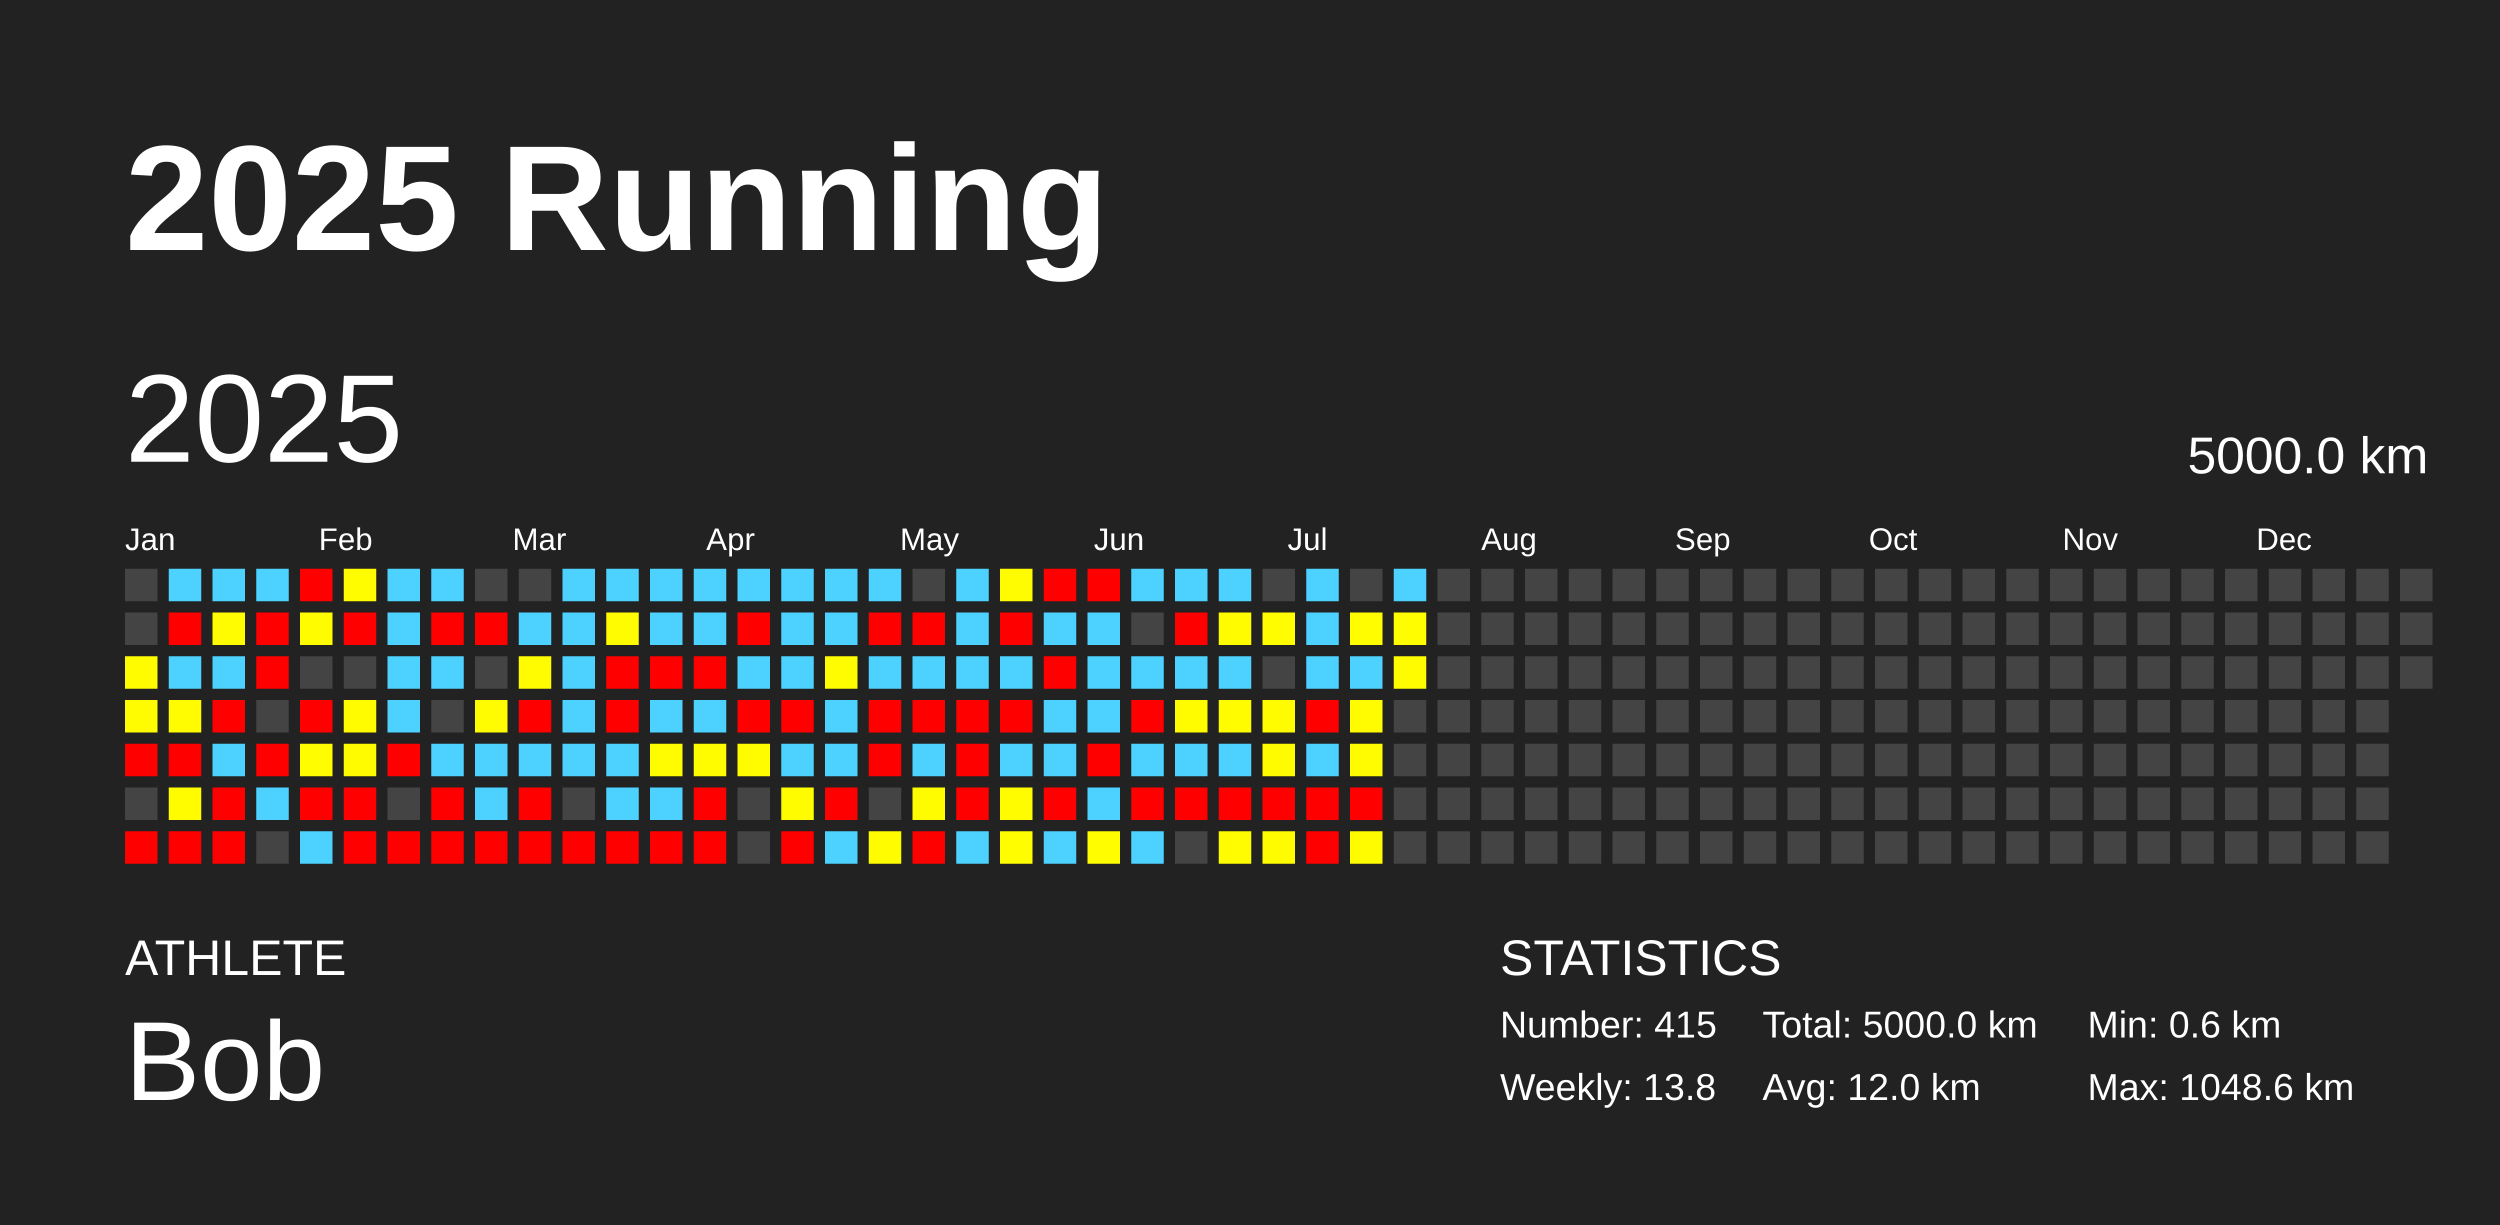
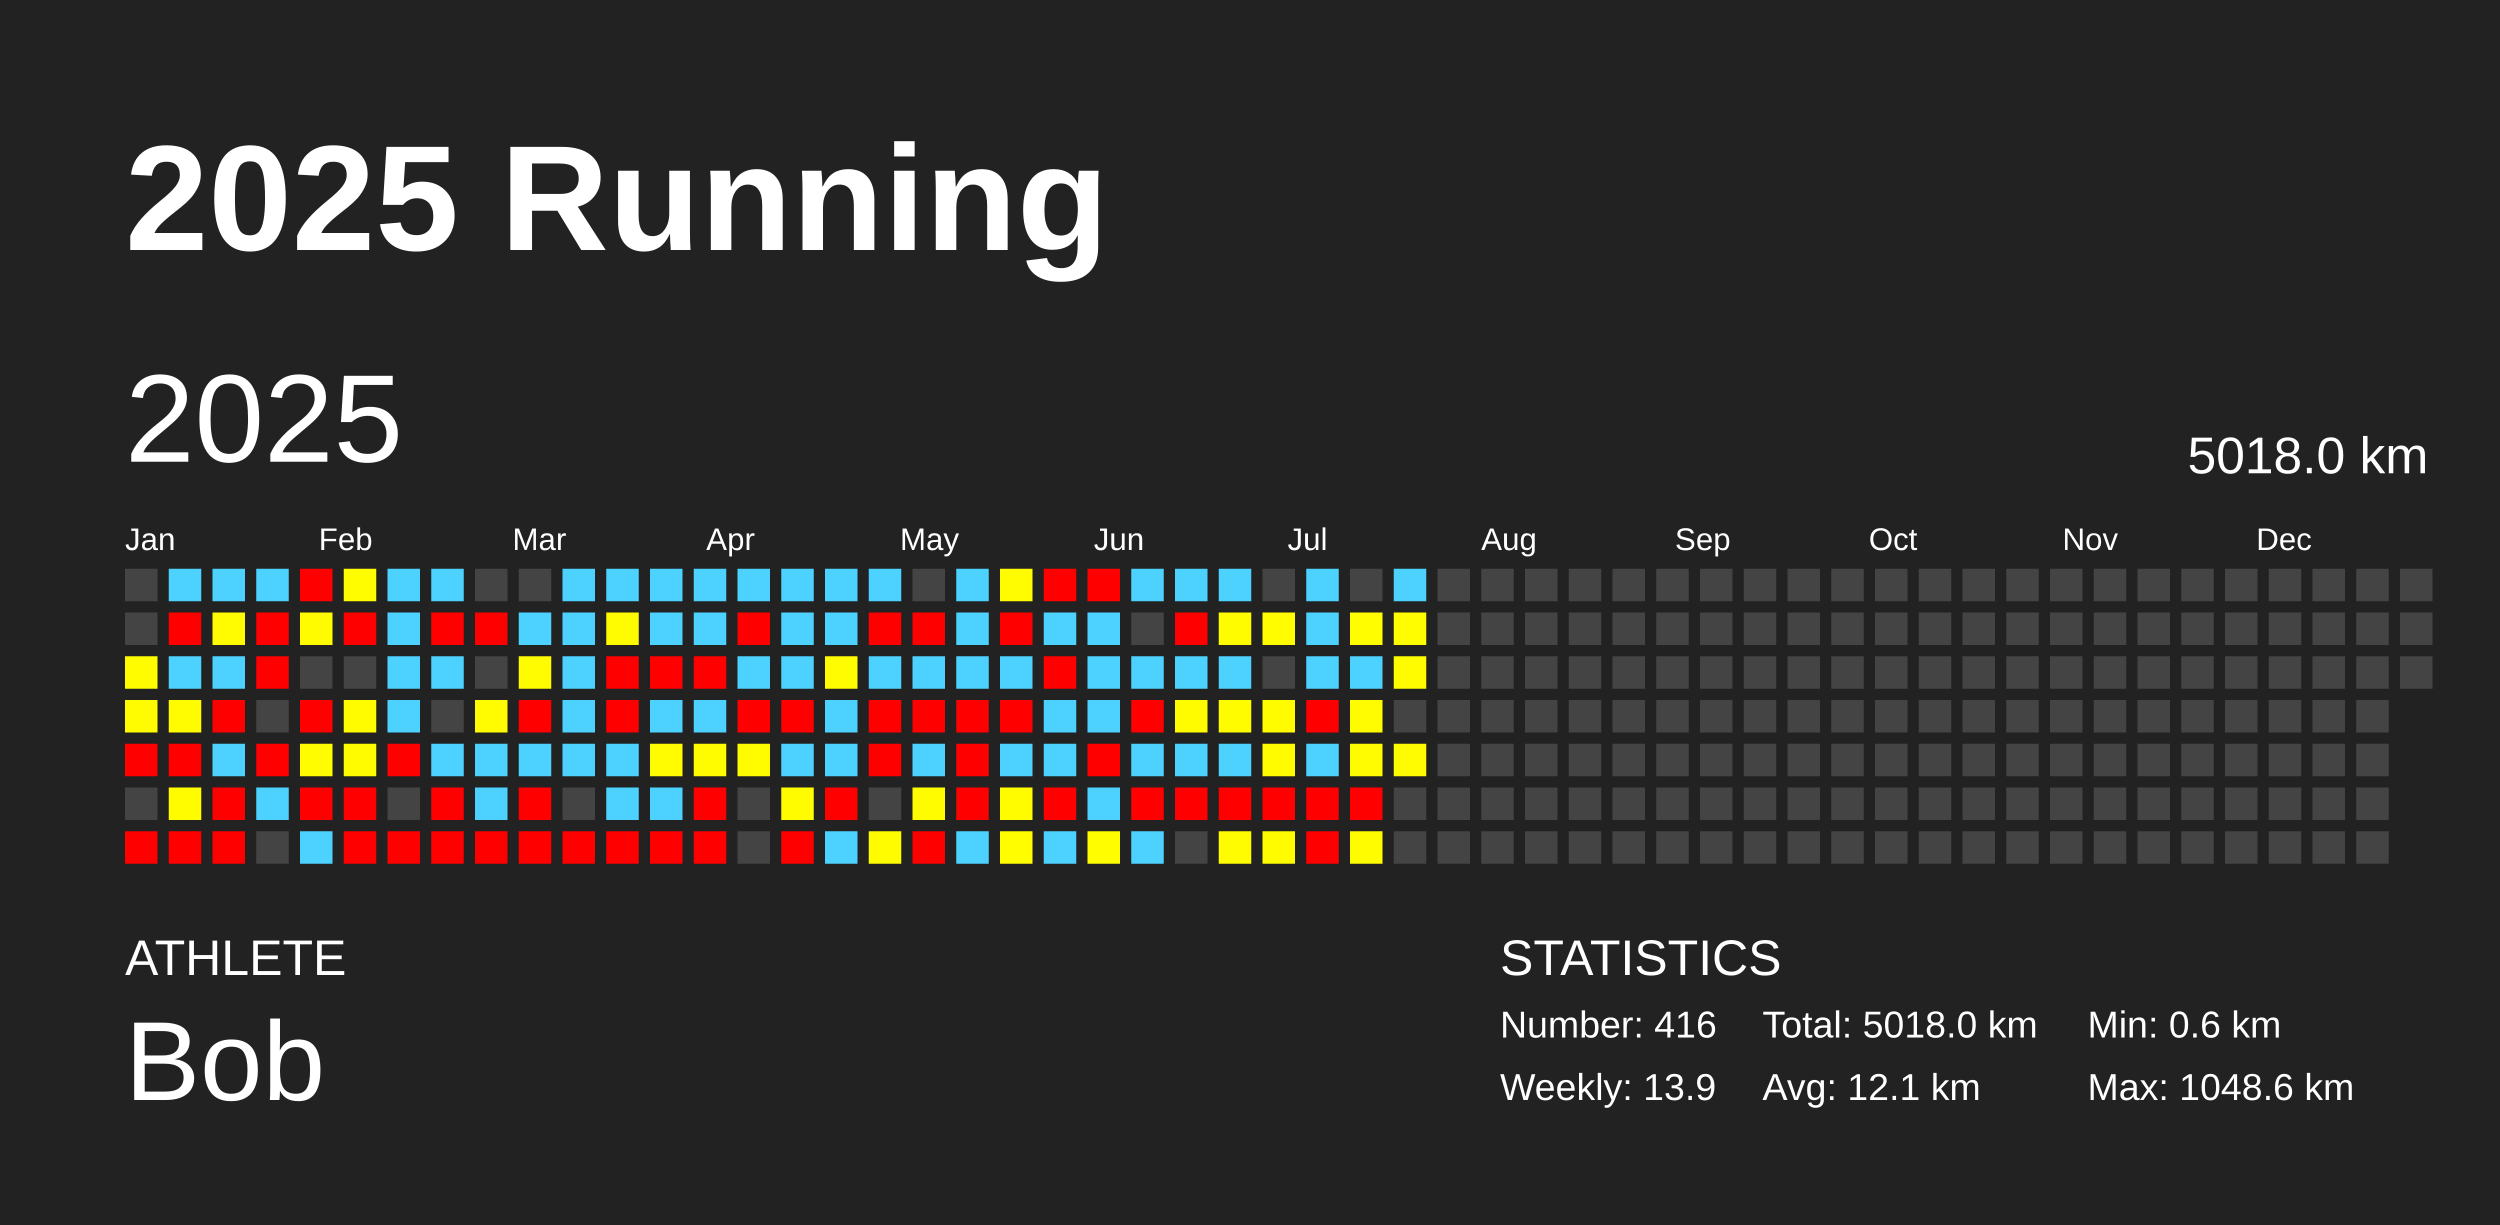
<svg xmlns="http://www.w3.org/2000/svg" baseProfile="full" height="98mm" version="1.1" viewBox="0,0,200,98" width="200mm">
  <defs />
  <rect fill="#222222" height="98" width="200" x="0" y="0" />
  <text fill="#FFFFFF" style="font-size:12px; font-family:Arial; font-weight:bold;" x="10" y="20">2025 Running</text>
  <text fill="#FFFFFF" style="font-size:4px; font-family:Arial" x="10" y="78">ATHLETE</text>
  <text fill="#FFFFFF" style="font-size:9px; font-family:Arial" x="10" y="88">Bob</text>
  <text fill="#FFFFFF" style="font-size:4px; font-family:Arial" x="120" y="78">STATISTICS</text>
-   <text fill="#FFFFFF" style="font-size:3px; font-family:Arial" x="120" y="83">Number: 415</text>
-   <text fill="#FFFFFF" style="font-size:3px; font-family:Arial" x="120" y="88">Weekly: 13.8</text>
-   <text fill="#FFFFFF" style="font-size:3px; font-family:Arial" x="141" y="83">Total: 5000.0 km</text>
-   <text fill="#FFFFFF" style="font-size:3px; font-family:Arial" x="141" y="88">Avg: 12.0 km</text>
+   <text fill="#FFFFFF" style="font-size:3px; font-family:Arial" x="120" y="83">Number: 416</text>
+   <text fill="#FFFFFF" style="font-size:3px; font-family:Arial" x="120" y="88">Weekly: 13.9</text>
+   <text fill="#FFFFFF" style="font-size:3px; font-family:Arial" x="141" y="83">Total: 5018.0 km</text>
+   <text fill="#FFFFFF" style="font-size:3px; font-family:Arial" x="141" y="88">Avg: 12.1 km</text>
  <text fill="#FFFFFF" style="font-size:3px; font-family:Arial" x="167" y="83">Min: 0.6 km</text>
  <text fill="#FFFFFF" style="font-size:3px; font-family:Arial" x="167" y="88">Max: 1048.6 km</text>
  <text dominant-baseline="hanging" fill="#FFFFFF" style="font-size:10.0px; font-family:Arial;" x="10" y="30">2025</text>
-   <text dominant-baseline="hanging" fill="#FFFFFF" style="font-size:4.125px; font-family:Arial;" x="175" y="35">5000.0 km</text>
+   <text dominant-baseline="hanging" fill="#FFFFFF" style="font-size:4.125px; font-family:Arial;" x="175" y="35">5018.0 km</text>
  <text fill="#FFFFFF" style="font-size:2.5px; font-family:Arial" x="10.0" y="44">Jan</text>
  <text fill="#FFFFFF" style="font-size:2.5px; font-family:Arial" x="25.5" y="44">Feb</text>
  <text fill="#FFFFFF" style="font-size:2.5px; font-family:Arial" x="41.0" y="44">Mar</text>
  <text fill="#FFFFFF" style="font-size:2.5px; font-family:Arial" x="56.5" y="44">Apr</text>
  <text fill="#FFFFFF" style="font-size:2.5px; font-family:Arial" x="72.0" y="44">May</text>
  <text fill="#FFFFFF" style="font-size:2.5px; font-family:Arial" x="87.5" y="44">Jun</text>
  <text fill="#FFFFFF" style="font-size:2.5px; font-family:Arial" x="103.0" y="44">Jul</text>
  <text fill="#FFFFFF" style="font-size:2.5px; font-family:Arial" x="118.5" y="44">Aug</text>
  <text fill="#FFFFFF" style="font-size:2.5px; font-family:Arial" x="134.0" y="44">Sep</text>
  <text fill="#FFFFFF" style="font-size:2.5px; font-family:Arial" x="149.5" y="44">Oct</text>
  <text fill="#FFFFFF" style="font-size:2.5px; font-family:Arial" x="165.0" y="44">Nov</text>
  <text fill="#FFFFFF" style="font-size:2.5px; font-family:Arial" x="180.5" y="44">Dec</text>
  <rect fill="#444444" height="2.6" width="2.6" x="10.0" y="45.5" />
  <rect fill="#444444" height="2.6" width="2.6" x="10.0" y="49.0" />
  <rect fill="#fffc00" height="2.6" width="2.6" x="10.0" y="52.5" />
  <rect fill="#fffb00" height="2.6" width="2.6" x="10.0" y="56.0" />
  <rect fill="red" height="2.6" width="2.6" x="10.0" y="59.5" />
  <rect fill="#444444" height="2.6" width="2.6" x="10.0" y="63.0" />
  <rect fill="red" height="2.6" width="2.6" x="10.0" y="66.5" />
  <rect fill="#4dd2ff" height="2.6" width="2.6" x="13.5" y="45.5" />
  <rect fill="red" height="2.6" width="2.6" x="13.5" y="49.0" />
  <rect fill="#4dd2ff" height="2.6" width="2.6" x="13.5" y="52.5" />
  <rect fill="#fffb00" height="2.6" width="2.6" x="13.5" y="56.0" />
  <rect fill="red" height="2.6" width="2.6" x="13.5" y="59.5" />
  <rect fill="#fffc00" height="2.6" width="2.6" x="13.5" y="63.0" />
  <rect fill="red" height="2.6" width="2.6" x="13.5" y="66.5" />
  <rect fill="#4dd2ff" height="2.6" width="2.6" x="17.0" y="45.5" />
  <rect fill="#fffb00" height="2.6" width="2.6" x="17.0" y="49.0" />
  <rect fill="#4dd2ff" height="2.6" width="2.6" x="17.0" y="52.5" />
  <rect fill="red" height="2.6" width="2.6" x="17.0" y="56.0" />
  <rect fill="#4dd2ff" height="2.6" width="2.6" x="17.0" y="59.5" />
  <rect fill="red" height="2.6" width="2.6" x="17.0" y="63.0" />
  <rect fill="red" height="2.6" width="2.6" x="17.0" y="66.5" />
  <rect fill="#4dd2ff" height="2.6" width="2.6" x="20.5" y="45.5" />
  <rect fill="red" height="2.6" width="2.6" x="20.5" y="49.0" />
  <rect fill="red" height="2.6" width="2.6" x="20.5" y="52.5" />
  <rect fill="#444444" height="2.6" width="2.6" x="20.5" y="56.0" />
  <rect fill="red" height="2.6" width="2.6" x="20.5" y="59.5" />
  <rect fill="#4dd2ff" height="2.6" width="2.6" x="20.5" y="63.0" />
  <rect fill="#444444" height="2.6" width="2.6" x="20.5" y="66.5" />
  <rect fill="red" height="2.6" width="2.6" x="24.0" y="45.5" />
  <rect fill="#fffc00" height="2.6" width="2.6" x="24.0" y="49.0" />
  <rect fill="#444444" height="2.6" width="2.6" x="24.0" y="52.5" />
  <rect fill="red" height="2.6" width="2.6" x="24.0" y="56.0" />
  <rect fill="#fffd00" height="2.6" width="2.6" x="24.0" y="59.5" />
  <rect fill="red" height="2.6" width="2.6" x="24.0" y="63.0" />
  <rect fill="#4dd2ff" height="2.6" width="2.6" x="24.0" y="66.5" />
  <rect fill="#fffd00" height="2.6" width="2.6" x="27.5" y="45.5" />
  <rect fill="red" height="2.6" width="2.6" x="27.5" y="49.0" />
  <rect fill="#444444" height="2.6" width="2.6" x="27.5" y="52.5" />
  <rect fill="#fffc00" height="2.6" width="2.6" x="27.5" y="56.0" />
  <rect fill="#fffc00" height="2.6" width="2.6" x="27.5" y="59.5" />
  <rect fill="red" height="2.6" width="2.6" x="27.5" y="63.0" />
  <rect fill="red" height="2.6" width="2.6" x="27.5" y="66.5" />
  <rect fill="#4dd2ff" height="2.6" width="2.6" x="31.0" y="45.5" />
  <rect fill="#4dd2ff" height="2.6" width="2.6" x="31.0" y="49.0" />
  <rect fill="#4dd2ff" height="2.6" width="2.6" x="31.0" y="52.5" />
  <rect fill="#4dd2ff" height="2.6" width="2.6" x="31.0" y="56.0" />
  <rect fill="red" height="2.6" width="2.6" x="31.0" y="59.5" />
  <rect fill="#444444" height="2.6" width="2.6" x="31.0" y="63.0" />
  <rect fill="red" height="2.6" width="2.6" x="31.0" y="66.5" />
  <rect fill="#4dd2ff" height="2.6" width="2.6" x="34.5" y="45.5" />
  <rect fill="red" height="2.6" width="2.6" x="34.5" y="49.0" />
  <rect fill="#4dd2ff" height="2.6" width="2.6" x="34.5" y="52.5" />
  <rect fill="#444444" height="2.6" width="2.6" x="34.5" y="56.0" />
  <rect fill="#4dd2ff" height="2.6" width="2.6" x="34.5" y="59.5" />
  <rect fill="red" height="2.6" width="2.6" x="34.5" y="63.0" />
  <rect fill="red" height="2.6" width="2.6" x="34.5" y="66.5" />
  <rect fill="#444444" height="2.6" width="2.6" x="38.0" y="45.5" />
  <rect fill="red" height="2.6" width="2.6" x="38.0" y="49.0" />
  <rect fill="#444444" height="2.6" width="2.6" x="38.0" y="52.5" />
  <rect fill="#fffb00" height="2.6" width="2.6" x="38.0" y="56.0" />
  <rect fill="#4dd2ff" height="2.6" width="2.6" x="38.0" y="59.5" />
  <rect fill="#4dd2ff" height="2.6" width="2.6" x="38.0" y="63.0" />
  <rect fill="red" height="2.6" width="2.6" x="38.0" y="66.5" />
  <rect fill="#444444" height="2.6" width="2.6" x="41.5" y="45.5" />
  <rect fill="#4dd2ff" height="2.6" width="2.6" x="41.5" y="49.0" />
  <rect fill="#fffb00" height="2.6" width="2.6" x="41.5" y="52.5" />
  <rect fill="red" height="2.6" width="2.6" x="41.5" y="56.0" />
  <rect fill="#4dd2ff" height="2.6" width="2.6" x="41.5" y="59.5" />
  <rect fill="red" height="2.6" width="2.6" x="41.5" y="63.0" />
  <rect fill="red" height="2.6" width="2.6" x="41.5" y="66.5" />
  <rect fill="#4dd2ff" height="2.6" width="2.6" x="45.0" y="45.5" />
  <rect fill="#4dd2ff" height="2.6" width="2.6" x="45.0" y="49.0" />
  <rect fill="#4dd2ff" height="2.6" width="2.6" x="45.0" y="52.5" />
  <rect fill="#4dd2ff" height="2.6" width="2.6" x="45.0" y="56.0" />
  <rect fill="#4dd2ff" height="2.6" width="2.6" x="45.0" y="59.5" />
  <rect fill="#444444" height="2.6" width="2.6" x="45.0" y="63.0" />
  <rect fill="red" height="2.6" width="2.6" x="45.0" y="66.5" />
  <rect fill="#4dd2ff" height="2.6" width="2.6" x="48.5" y="45.5" />
  <rect fill="#fffb00" height="2.6" width="2.6" x="48.5" y="49.0" />
  <rect fill="red" height="2.6" width="2.6" x="48.5" y="52.5" />
  <rect fill="red" height="2.6" width="2.6" x="48.5" y="56.0" />
  <rect fill="#4dd2ff" height="2.6" width="2.6" x="48.5" y="59.5" />
  <rect fill="#4dd2ff" height="2.6" width="2.6" x="48.5" y="63.0" />
  <rect fill="red" height="2.6" width="2.6" x="48.5" y="66.5" />
  <rect fill="#4dd2ff" height="2.6" width="2.6" x="52.0" y="45.5" />
  <rect fill="#4dd2ff" height="2.6" width="2.6" x="52.0" y="49.0" />
  <rect fill="red" height="2.6" width="2.6" x="52.0" y="52.5" />
  <rect fill="#4dd2ff" height="2.6" width="2.6" x="52.0" y="56.0" />
  <rect fill="#fffb00" height="2.6" width="2.6" x="52.0" y="59.5" />
  <rect fill="#4dd2ff" height="2.6" width="2.6" x="52.0" y="63.0" />
  <rect fill="red" height="2.6" width="2.6" x="52.0" y="66.5" />
  <rect fill="#4dd2ff" height="2.6" width="2.6" x="55.5" y="45.5" />
  <rect fill="#4dd2ff" height="2.6" width="2.6" x="55.5" y="49.0" />
  <rect fill="red" height="2.6" width="2.6" x="55.5" y="52.5" />
  <rect fill="#4dd2ff" height="2.6" width="2.6" x="55.5" y="56.0" />
  <rect fill="#fffc00" height="2.6" width="2.6" x="55.5" y="59.5" />
  <rect fill="red" height="2.6" width="2.6" x="55.5" y="63.0" />
  <rect fill="red" height="2.6" width="2.6" x="55.5" y="66.5" />
  <rect fill="#4dd2ff" height="2.6" width="2.6" x="59.0" y="45.5" />
  <rect fill="red" height="2.6" width="2.6" x="59.0" y="49.0" />
  <rect fill="#4dd2ff" height="2.6" width="2.6" x="59.0" y="52.5" />
  <rect fill="red" height="2.6" width="2.6" x="59.0" y="56.0" />
  <rect fill="#fffc00" height="2.6" width="2.6" x="59.0" y="59.5" />
  <rect fill="#444444" height="2.6" width="2.6" x="59.0" y="63.0" />
  <rect fill="#444444" height="2.6" width="2.6" x="59.0" y="66.5" />
  <rect fill="#4dd2ff" height="2.6" width="2.6" x="62.5" y="45.5" />
  <rect fill="#4dd2ff" height="2.6" width="2.6" x="62.5" y="49.0" />
  <rect fill="#4dd2ff" height="2.6" width="2.6" x="62.5" y="52.5" />
  <rect fill="red" height="2.6" width="2.6" x="62.5" y="56.0" />
  <rect fill="#4dd2ff" height="2.6" width="2.6" x="62.5" y="59.5" />
  <rect fill="#fffc00" height="2.6" width="2.6" x="62.5" y="63.0" />
  <rect fill="red" height="2.6" width="2.6" x="62.5" y="66.5" />
  <rect fill="#4dd2ff" height="2.6" width="2.6" x="66.0" y="45.5" />
  <rect fill="#4dd2ff" height="2.6" width="2.6" x="66.0" y="49.0" />
  <rect fill="#fffb00" height="2.6" width="2.6" x="66.0" y="52.5" />
  <rect fill="#4dd2ff" height="2.6" width="2.6" x="66.0" y="56.0" />
  <rect fill="#4dd2ff" height="2.6" width="2.6" x="66.0" y="59.5" />
  <rect fill="red" height="2.6" width="2.6" x="66.0" y="63.0" />
  <rect fill="#4dd2ff" height="2.6" width="2.6" x="66.0" y="66.5" />
  <rect fill="#4dd2ff" height="2.6" width="2.6" x="69.5" y="45.5" />
  <rect fill="red" height="2.6" width="2.6" x="69.5" y="49.0" />
  <rect fill="#4dd2ff" height="2.6" width="2.6" x="69.5" y="52.5" />
  <rect fill="red" height="2.6" width="2.6" x="69.5" y="56.0" />
  <rect fill="red" height="2.6" width="2.6" x="69.5" y="59.5" />
  <rect fill="#444444" height="2.6" width="2.6" x="69.5" y="63.0" />
  <rect fill="#fffc00" height="2.6" width="2.6" x="69.5" y="66.5" />
  <rect fill="#444444" height="2.6" width="2.6" x="73.0" y="45.5" />
  <rect fill="red" height="2.6" width="2.6" x="73.0" y="49.0" />
  <rect fill="#4dd2ff" height="2.6" width="2.6" x="73.0" y="52.5" />
  <rect fill="red" height="2.6" width="2.6" x="73.0" y="56.0" />
  <rect fill="#4dd2ff" height="2.6" width="2.6" x="73.0" y="59.5" />
  <rect fill="#fffc00" height="2.6" width="2.6" x="73.0" y="63.0" />
  <rect fill="red" height="2.6" width="2.6" x="73.0" y="66.5" />
  <rect fill="#4dd2ff" height="2.6" width="2.6" x="76.5" y="45.5" />
  <rect fill="#4dd2ff" height="2.6" width="2.6" x="76.5" y="49.0" />
  <rect fill="#4dd2ff" height="2.6" width="2.6" x="76.5" y="52.5" />
  <rect fill="red" height="2.6" width="2.6" x="76.5" y="56.0" />
  <rect fill="red" height="2.6" width="2.6" x="76.5" y="59.5" />
  <rect fill="red" height="2.6" width="2.6" x="76.5" y="63.0" />
  <rect fill="#4dd2ff" height="2.6" width="2.6" x="76.5" y="66.5" />
  <rect fill="#fffb00" height="2.6" width="2.6" x="80.0" y="45.5" />
  <rect fill="red" height="2.6" width="2.6" x="80.0" y="49.0" />
  <rect fill="#4dd2ff" height="2.6" width="2.6" x="80.0" y="52.5" />
  <rect fill="red" height="2.6" width="2.6" x="80.0" y="56.0" />
  <rect fill="#4dd2ff" height="2.6" width="2.6" x="80.0" y="59.5" />
  <rect fill="#fffc00" height="2.6" width="2.6" x="80.0" y="63.0" />
  <rect fill="#fffd00" height="2.6" width="2.6" x="80.0" y="66.5" />
  <rect fill="red" height="2.6" width="2.6" x="83.5" y="45.5" />
  <rect fill="#4dd2ff" height="2.6" width="2.6" x="83.5" y="49.0" />
  <rect fill="red" height="2.6" width="2.6" x="83.5" y="52.5" />
  <rect fill="#4dd2ff" height="2.6" width="2.6" x="83.5" y="56.0" />
  <rect fill="#4dd2ff" height="2.6" width="2.6" x="83.5" y="59.5" />
  <rect fill="red" height="2.6" width="2.6" x="83.5" y="63.0" />
  <rect fill="#4dd2ff" height="2.6" width="2.6" x="83.5" y="66.5" />
  <rect fill="red" height="2.6" width="2.6" x="87.0" y="45.5" />
  <rect fill="#4dd2ff" height="2.6" width="2.6" x="87.0" y="49.0" />
  <rect fill="#4dd2ff" height="2.6" width="2.6" x="87.0" y="52.5" />
  <rect fill="#4dd2ff" height="2.6" width="2.6" x="87.0" y="56.0" />
  <rect fill="red" height="2.6" width="2.6" x="87.0" y="59.5" />
  <rect fill="#4dd2ff" height="2.6" width="2.6" x="87.0" y="63.0" />
  <rect fill="#fffd00" height="2.6" width="2.6" x="87.0" y="66.5" />
  <rect fill="#4dd2ff" height="2.6" width="2.6" x="90.5" y="45.5" />
  <rect fill="#444444" height="2.6" width="2.6" x="90.5" y="49.0" />
  <rect fill="#4dd2ff" height="2.6" width="2.6" x="90.5" y="52.5" />
  <rect fill="red" height="2.6" width="2.6" x="90.5" y="56.0" />
  <rect fill="#4dd2ff" height="2.6" width="2.6" x="90.5" y="59.5" />
  <rect fill="red" height="2.6" width="2.6" x="90.5" y="63.0" />
  <rect fill="#4dd2ff" height="2.6" width="2.6" x="90.5" y="66.5" />
  <rect fill="#4dd2ff" height="2.6" width="2.6" x="94.0" y="45.5" />
  <rect fill="red" height="2.6" width="2.6" x="94.0" y="49.0" />
  <rect fill="#4dd2ff" height="2.6" width="2.6" x="94.0" y="52.5" />
  <rect fill="#fffc00" height="2.6" width="2.6" x="94.0" y="56.0" />
  <rect fill="#4dd2ff" height="2.6" width="2.6" x="94.0" y="59.5" />
  <rect fill="red" height="2.6" width="2.6" x="94.0" y="63.0" />
  <rect fill="#444444" height="2.6" width="2.6" x="94.0" y="66.5" />
  <rect fill="#4dd2ff" height="2.6" width="2.6" x="97.5" y="45.5" />
  <rect fill="#fffc00" height="2.6" width="2.6" x="97.5" y="49.0" />
  <rect fill="#4dd2ff" height="2.6" width="2.6" x="97.5" y="52.5" />
  <rect fill="#fffc00" height="2.6" width="2.6" x="97.5" y="56.0" />
  <rect fill="#4dd2ff" height="2.6" width="2.6" x="97.5" y="59.5" />
  <rect fill="red" height="2.6" width="2.6" x="97.5" y="63.0" />
  <rect fill="#fffb00" height="2.6" width="2.6" x="97.5" y="66.5" />
  <rect fill="#444444" height="2.6" width="2.6" x="101.0" y="45.5" />
  <rect fill="#fffd00" height="2.6" width="2.6" x="101.0" y="49.0" />
  <rect fill="#444444" height="2.6" width="2.6" x="101.0" y="52.5" />
  <rect fill="#fffc00" height="2.6" width="2.6" x="101.0" y="56.0" />
  <rect fill="#fffc00" height="2.6" width="2.6" x="101.0" y="59.5" />
  <rect fill="red" height="2.6" width="2.6" x="101.0" y="63.0" />
  <rect fill="#fffc00" height="2.6" width="2.6" x="101.0" y="66.5" />
  <rect fill="#4dd2ff" height="2.6" width="2.6" x="104.5" y="45.5" />
  <rect fill="#4dd2ff" height="2.6" width="2.6" x="104.5" y="49.0" />
  <rect fill="#4dd2ff" height="2.6" width="2.6" x="104.5" y="52.5" />
  <rect fill="red" height="2.6" width="2.6" x="104.5" y="56.0" />
  <rect fill="#4dd2ff" height="2.6" width="2.6" x="104.5" y="59.5" />
  <rect fill="red" height="2.6" width="2.6" x="104.5" y="63.0" />
  <rect fill="red" height="2.6" width="2.6" x="104.5" y="66.5" />
  <rect fill="#444444" height="2.6" width="2.6" x="108.0" y="45.5" />
  <rect fill="#fffd00" height="2.6" width="2.6" x="108.0" y="49.0" />
  <rect fill="#4dd2ff" height="2.6" width="2.6" x="108.0" y="52.5" />
  <rect fill="#fffb00" height="2.6" width="2.6" x="108.0" y="56.0" />
  <rect fill="#fffb00" height="2.6" width="2.6" x="108.0" y="59.5" />
  <rect fill="red" height="2.6" width="2.6" x="108.0" y="63.0" />
  <rect fill="#fffc00" height="2.6" width="2.6" x="108.0" y="66.5" />
  <rect fill="#4dd2ff" height="2.6" width="2.6" x="111.5" y="45.5" />
  <rect fill="#fffd00" height="2.6" width="2.6" x="111.5" y="49.0" />
  <rect fill="#fffc00" height="2.6" width="2.6" x="111.5" y="52.5" />
  <rect fill="#444444" height="2.6" width="2.6" x="111.5" y="56.0" />
-   <rect fill="#444444" height="2.6" width="2.6" x="111.5" y="59.5" />
+   <rect fill="#fffb00" height="2.6" width="2.6" x="111.5" y="59.5" />
  <rect fill="#444444" height="2.6" width="2.6" x="111.5" y="63.0" />
  <rect fill="#444444" height="2.6" width="2.6" x="111.5" y="66.5" />
  <rect fill="#444444" height="2.6" width="2.6" x="115.0" y="45.5" />
  <rect fill="#444444" height="2.6" width="2.6" x="115.0" y="49.0" />
  <rect fill="#444444" height="2.6" width="2.6" x="115.0" y="52.5" />
  <rect fill="#444444" height="2.6" width="2.6" x="115.0" y="56.0" />
  <rect fill="#444444" height="2.6" width="2.6" x="115.0" y="59.5" />
  <rect fill="#444444" height="2.6" width="2.6" x="115.0" y="63.0" />
  <rect fill="#444444" height="2.6" width="2.6" x="115.0" y="66.5" />
  <rect fill="#444444" height="2.6" width="2.6" x="118.5" y="45.5" />
  <rect fill="#444444" height="2.6" width="2.6" x="118.5" y="49.0" />
  <rect fill="#444444" height="2.6" width="2.6" x="118.5" y="52.5" />
  <rect fill="#444444" height="2.6" width="2.6" x="118.5" y="56.0" />
  <rect fill="#444444" height="2.6" width="2.6" x="118.5" y="59.5" />
  <rect fill="#444444" height="2.6" width="2.6" x="118.5" y="63.0" />
  <rect fill="#444444" height="2.6" width="2.6" x="118.5" y="66.5" />
  <rect fill="#444444" height="2.6" width="2.6" x="122.0" y="45.5" />
  <rect fill="#444444" height="2.6" width="2.6" x="122.0" y="49.0" />
  <rect fill="#444444" height="2.6" width="2.6" x="122.0" y="52.5" />
  <rect fill="#444444" height="2.6" width="2.6" x="122.0" y="56.0" />
  <rect fill="#444444" height="2.6" width="2.6" x="122.0" y="59.5" />
  <rect fill="#444444" height="2.6" width="2.6" x="122.0" y="63.0" />
  <rect fill="#444444" height="2.6" width="2.6" x="122.0" y="66.5" />
  <rect fill="#444444" height="2.6" width="2.6" x="125.5" y="45.5" />
  <rect fill="#444444" height="2.6" width="2.6" x="125.5" y="49.0" />
  <rect fill="#444444" height="2.6" width="2.6" x="125.5" y="52.5" />
  <rect fill="#444444" height="2.6" width="2.6" x="125.5" y="56.0" />
  <rect fill="#444444" height="2.6" width="2.6" x="125.5" y="59.5" />
  <rect fill="#444444" height="2.6" width="2.6" x="125.5" y="63.0" />
  <rect fill="#444444" height="2.6" width="2.6" x="125.5" y="66.5" />
  <rect fill="#444444" height="2.6" width="2.6" x="129.0" y="45.5" />
  <rect fill="#444444" height="2.6" width="2.6" x="129.0" y="49.0" />
  <rect fill="#444444" height="2.6" width="2.6" x="129.0" y="52.5" />
  <rect fill="#444444" height="2.6" width="2.6" x="129.0" y="56.0" />
  <rect fill="#444444" height="2.6" width="2.6" x="129.0" y="59.5" />
  <rect fill="#444444" height="2.6" width="2.6" x="129.0" y="63.0" />
  <rect fill="#444444" height="2.6" width="2.6" x="129.0" y="66.5" />
  <rect fill="#444444" height="2.6" width="2.6" x="132.5" y="45.5" />
  <rect fill="#444444" height="2.6" width="2.6" x="132.5" y="49.0" />
  <rect fill="#444444" height="2.6" width="2.6" x="132.5" y="52.5" />
  <rect fill="#444444" height="2.6" width="2.6" x="132.5" y="56.0" />
  <rect fill="#444444" height="2.6" width="2.6" x="132.5" y="59.5" />
  <rect fill="#444444" height="2.6" width="2.6" x="132.5" y="63.0" />
  <rect fill="#444444" height="2.6" width="2.6" x="132.5" y="66.5" />
  <rect fill="#444444" height="2.6" width="2.6" x="136.0" y="45.5" />
  <rect fill="#444444" height="2.6" width="2.6" x="136.0" y="49.0" />
  <rect fill="#444444" height="2.6" width="2.6" x="136.0" y="52.5" />
  <rect fill="#444444" height="2.6" width="2.6" x="136.0" y="56.0" />
  <rect fill="#444444" height="2.6" width="2.6" x="136.0" y="59.5" />
  <rect fill="#444444" height="2.6" width="2.6" x="136.0" y="63.0" />
  <rect fill="#444444" height="2.6" width="2.6" x="136.0" y="66.5" />
  <rect fill="#444444" height="2.6" width="2.6" x="139.5" y="45.5" />
  <rect fill="#444444" height="2.6" width="2.6" x="139.5" y="49.0" />
  <rect fill="#444444" height="2.6" width="2.6" x="139.5" y="52.5" />
  <rect fill="#444444" height="2.6" width="2.6" x="139.5" y="56.0" />
  <rect fill="#444444" height="2.6" width="2.6" x="139.5" y="59.5" />
  <rect fill="#444444" height="2.6" width="2.6" x="139.5" y="63.0" />
  <rect fill="#444444" height="2.6" width="2.6" x="139.5" y="66.5" />
  <rect fill="#444444" height="2.6" width="2.6" x="143.0" y="45.5" />
  <rect fill="#444444" height="2.6" width="2.6" x="143.0" y="49.0" />
  <rect fill="#444444" height="2.6" width="2.6" x="143.0" y="52.5" />
  <rect fill="#444444" height="2.6" width="2.6" x="143.0" y="56.0" />
  <rect fill="#444444" height="2.6" width="2.6" x="143.0" y="59.5" />
  <rect fill="#444444" height="2.6" width="2.6" x="143.0" y="63.0" />
  <rect fill="#444444" height="2.6" width="2.6" x="143.0" y="66.5" />
  <rect fill="#444444" height="2.6" width="2.6" x="146.5" y="45.5" />
  <rect fill="#444444" height="2.6" width="2.6" x="146.5" y="49.0" />
  <rect fill="#444444" height="2.6" width="2.6" x="146.5" y="52.5" />
  <rect fill="#444444" height="2.6" width="2.6" x="146.5" y="56.0" />
  <rect fill="#444444" height="2.6" width="2.6" x="146.5" y="59.5" />
  <rect fill="#444444" height="2.6" width="2.6" x="146.5" y="63.0" />
  <rect fill="#444444" height="2.6" width="2.6" x="146.5" y="66.5" />
  <rect fill="#444444" height="2.6" width="2.6" x="150.0" y="45.5" />
  <rect fill="#444444" height="2.6" width="2.6" x="150.0" y="49.0" />
  <rect fill="#444444" height="2.6" width="2.6" x="150.0" y="52.5" />
  <rect fill="#444444" height="2.6" width="2.6" x="150.0" y="56.0" />
  <rect fill="#444444" height="2.6" width="2.6" x="150.0" y="59.5" />
  <rect fill="#444444" height="2.6" width="2.6" x="150.0" y="63.0" />
  <rect fill="#444444" height="2.6" width="2.6" x="150.0" y="66.5" />
  <rect fill="#444444" height="2.6" width="2.6" x="153.5" y="45.5" />
  <rect fill="#444444" height="2.6" width="2.6" x="153.5" y="49.0" />
  <rect fill="#444444" height="2.6" width="2.6" x="153.5" y="52.5" />
  <rect fill="#444444" height="2.6" width="2.6" x="153.5" y="56.0" />
  <rect fill="#444444" height="2.6" width="2.6" x="153.5" y="59.5" />
  <rect fill="#444444" height="2.6" width="2.6" x="153.5" y="63.0" />
  <rect fill="#444444" height="2.6" width="2.6" x="153.5" y="66.5" />
  <rect fill="#444444" height="2.6" width="2.6" x="157.0" y="45.5" />
  <rect fill="#444444" height="2.6" width="2.6" x="157.0" y="49.0" />
  <rect fill="#444444" height="2.6" width="2.6" x="157.0" y="52.5" />
  <rect fill="#444444" height="2.6" width="2.6" x="157.0" y="56.0" />
  <rect fill="#444444" height="2.6" width="2.6" x="157.0" y="59.5" />
  <rect fill="#444444" height="2.6" width="2.6" x="157.0" y="63.0" />
  <rect fill="#444444" height="2.6" width="2.6" x="157.0" y="66.5" />
  <rect fill="#444444" height="2.6" width="2.6" x="160.5" y="45.5" />
  <rect fill="#444444" height="2.6" width="2.6" x="160.5" y="49.0" />
  <rect fill="#444444" height="2.6" width="2.6" x="160.5" y="52.5" />
  <rect fill="#444444" height="2.6" width="2.6" x="160.5" y="56.0" />
  <rect fill="#444444" height="2.6" width="2.6" x="160.5" y="59.5" />
  <rect fill="#444444" height="2.6" width="2.6" x="160.5" y="63.0" />
  <rect fill="#444444" height="2.6" width="2.6" x="160.5" y="66.5" />
  <rect fill="#444444" height="2.6" width="2.6" x="164.0" y="45.5" />
  <rect fill="#444444" height="2.6" width="2.6" x="164.0" y="49.0" />
  <rect fill="#444444" height="2.6" width="2.6" x="164.0" y="52.5" />
  <rect fill="#444444" height="2.6" width="2.6" x="164.0" y="56.0" />
  <rect fill="#444444" height="2.6" width="2.6" x="164.0" y="59.5" />
  <rect fill="#444444" height="2.6" width="2.6" x="164.0" y="63.0" />
  <rect fill="#444444" height="2.6" width="2.6" x="164.0" y="66.5" />
  <rect fill="#444444" height="2.6" width="2.6" x="167.5" y="45.5" />
  <rect fill="#444444" height="2.6" width="2.6" x="167.5" y="49.0" />
  <rect fill="#444444" height="2.6" width="2.6" x="167.5" y="52.5" />
  <rect fill="#444444" height="2.6" width="2.6" x="167.5" y="56.0" />
  <rect fill="#444444" height="2.6" width="2.6" x="167.5" y="59.5" />
  <rect fill="#444444" height="2.6" width="2.6" x="167.5" y="63.0" />
  <rect fill="#444444" height="2.6" width="2.6" x="167.5" y="66.5" />
  <rect fill="#444444" height="2.6" width="2.6" x="171.0" y="45.5" />
  <rect fill="#444444" height="2.6" width="2.6" x="171.0" y="49.0" />
  <rect fill="#444444" height="2.6" width="2.6" x="171.0" y="52.5" />
  <rect fill="#444444" height="2.6" width="2.6" x="171.0" y="56.0" />
  <rect fill="#444444" height="2.6" width="2.6" x="171.0" y="59.5" />
  <rect fill="#444444" height="2.6" width="2.6" x="171.0" y="63.0" />
  <rect fill="#444444" height="2.6" width="2.6" x="171.0" y="66.5" />
  <rect fill="#444444" height="2.6" width="2.6" x="174.5" y="45.5" />
  <rect fill="#444444" height="2.6" width="2.6" x="174.5" y="49.0" />
  <rect fill="#444444" height="2.6" width="2.6" x="174.5" y="52.5" />
  <rect fill="#444444" height="2.6" width="2.6" x="174.5" y="56.0" />
  <rect fill="#444444" height="2.6" width="2.6" x="174.5" y="59.5" />
  <rect fill="#444444" height="2.6" width="2.6" x="174.5" y="63.0" />
  <rect fill="#444444" height="2.6" width="2.6" x="174.5" y="66.5" />
  <rect fill="#444444" height="2.6" width="2.6" x="178.0" y="45.5" />
  <rect fill="#444444" height="2.6" width="2.6" x="178.0" y="49.0" />
  <rect fill="#444444" height="2.6" width="2.6" x="178.0" y="52.5" />
  <rect fill="#444444" height="2.6" width="2.6" x="178.0" y="56.0" />
  <rect fill="#444444" height="2.6" width="2.6" x="178.0" y="59.5" />
  <rect fill="#444444" height="2.6" width="2.6" x="178.0" y="63.0" />
  <rect fill="#444444" height="2.6" width="2.6" x="178.0" y="66.5" />
  <rect fill="#444444" height="2.6" width="2.6" x="181.5" y="45.5" />
  <rect fill="#444444" height="2.6" width="2.6" x="181.5" y="49.0" />
  <rect fill="#444444" height="2.6" width="2.6" x="181.5" y="52.5" />
  <rect fill="#444444" height="2.6" width="2.6" x="181.5" y="56.0" />
  <rect fill="#444444" height="2.6" width="2.6" x="181.5" y="59.5" />
  <rect fill="#444444" height="2.6" width="2.6" x="181.5" y="63.0" />
  <rect fill="#444444" height="2.6" width="2.6" x="181.5" y="66.5" />
  <rect fill="#444444" height="2.6" width="2.6" x="185.0" y="45.5" />
  <rect fill="#444444" height="2.6" width="2.6" x="185.0" y="49.0" />
  <rect fill="#444444" height="2.6" width="2.6" x="185.0" y="52.5" />
  <rect fill="#444444" height="2.6" width="2.6" x="185.0" y="56.0" />
  <rect fill="#444444" height="2.6" width="2.6" x="185.0" y="59.5" />
  <rect fill="#444444" height="2.6" width="2.6" x="185.0" y="63.0" />
  <rect fill="#444444" height="2.6" width="2.6" x="185.0" y="66.5" />
  <rect fill="#444444" height="2.6" width="2.6" x="188.5" y="45.5" />
  <rect fill="#444444" height="2.6" width="2.6" x="188.5" y="49.0" />
  <rect fill="#444444" height="2.6" width="2.6" x="188.5" y="52.5" />
  <rect fill="#444444" height="2.6" width="2.6" x="188.5" y="56.0" />
  <rect fill="#444444" height="2.6" width="2.6" x="188.5" y="59.5" />
  <rect fill="#444444" height="2.6" width="2.6" x="188.5" y="63.0" />
  <rect fill="#444444" height="2.6" width="2.6" x="188.5" y="66.5" />
  <rect fill="#444444" height="2.6" width="2.6" x="192.0" y="45.5" />
  <rect fill="#444444" height="2.6" width="2.6" x="192.0" y="49.0" />
  <rect fill="#444444" height="2.6" width="2.6" x="192.0" y="52.5" />
</svg>
